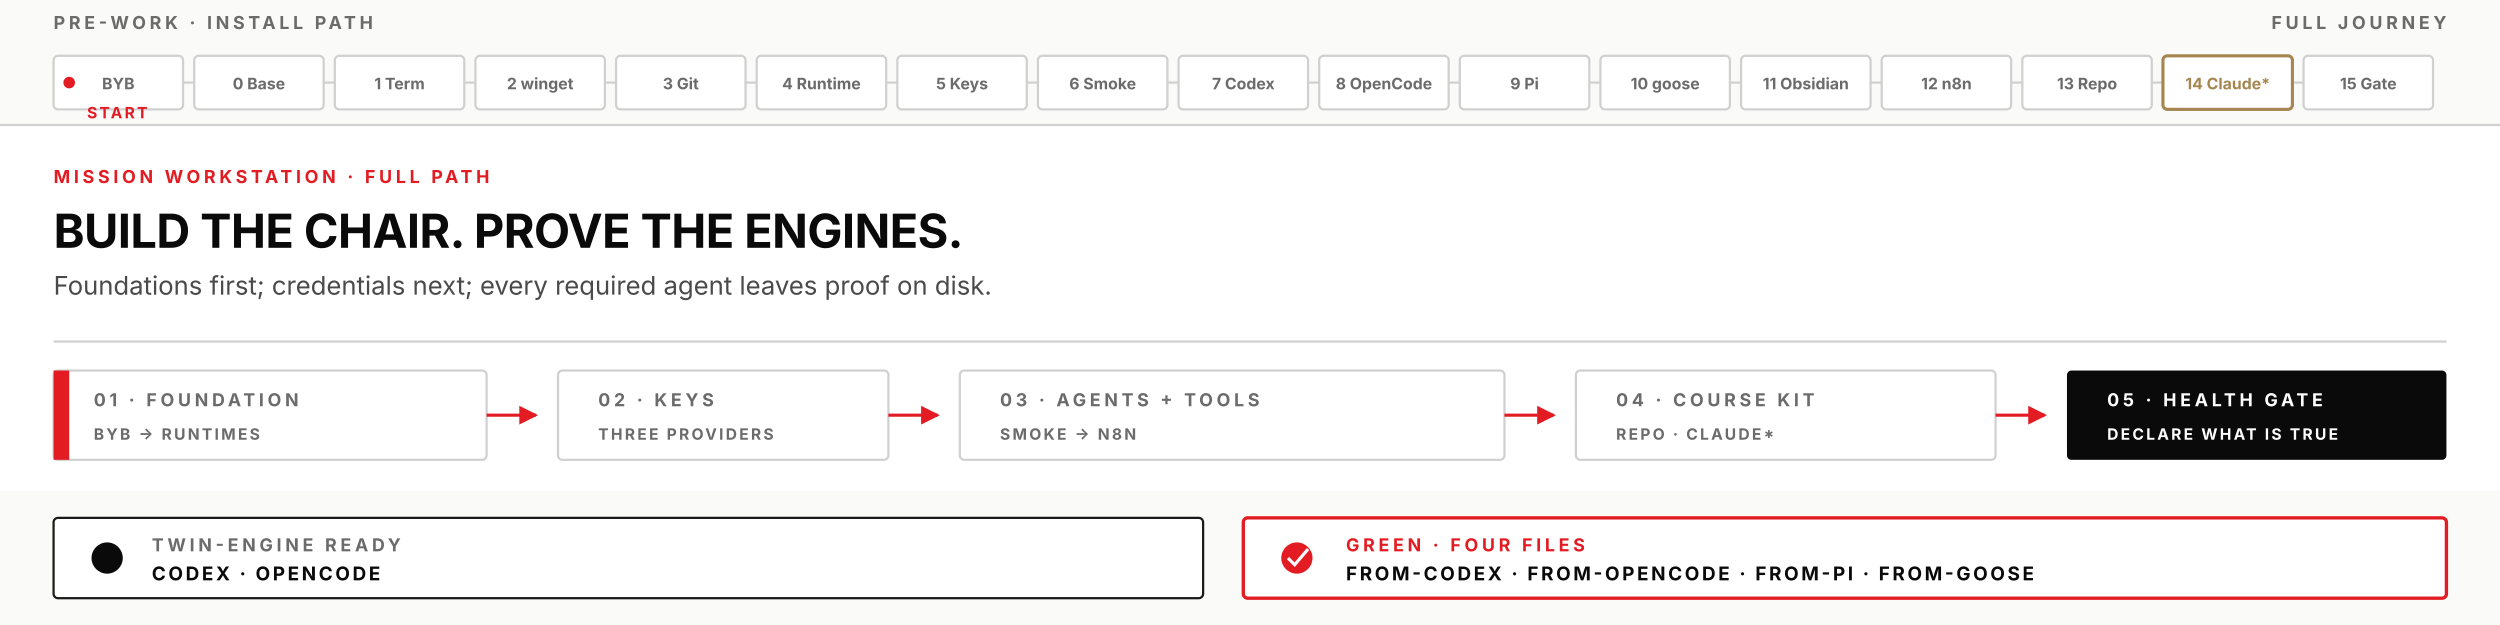
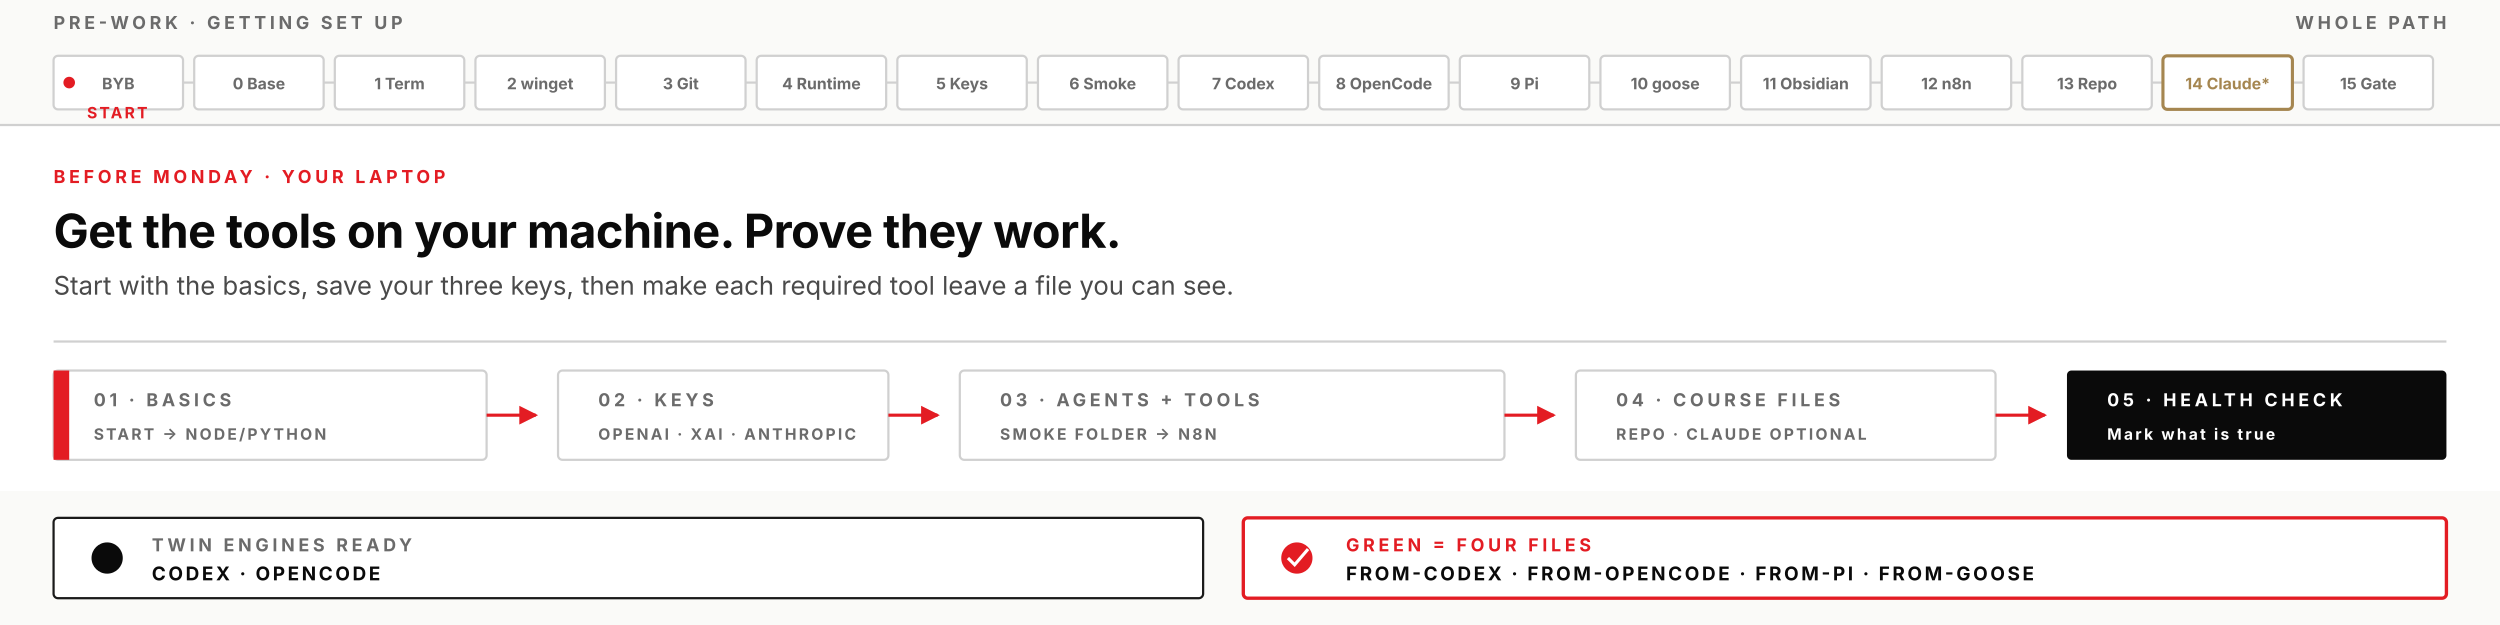
<svg xmlns="http://www.w3.org/2000/svg" viewBox="0 0 1120 280" role="img" aria-labelledby="title-install-pre-work-journey-overview">
  <defs>
    <marker id="arrow" viewBox="0 0 8 8" refX="7" refY="4" markerWidth="6" markerHeight="6" orient="auto-start-reverse">
      <path d="M0 0 8 4 0 8Z" fill="#0A0A0A" />
    </marker>
    <marker id="arrow-red" viewBox="0 0 8 8" refX="7" refY="4" markerWidth="6" markerHeight="6" orient="auto-start-reverse">
      <path d="M0 0 8 4 0 8Z" fill="#E31C23" />
    </marker>
    <style>
      text { font-family: system-ui, "Inter", "Helvetica Neue", Arial, sans-serif; fill: #0A0A0A; }
      .micro { font-size: 8px; font-weight: 650; letter-spacing: 1.65px; }
      .tiny { font-size: 7px; font-weight: 650; letter-spacing: 1px; }
      .railtext { font-size: 7.1px; font-weight: 650; }
      .title { font-size: 21px; font-weight: 680; letter-spacing: -0.25px; }
      .purpose { font-size: 11.5px; font-weight: 430; fill: #4A4A4A; }
      .caption { font-size: 8.5px; font-weight: 650; letter-spacing: 1.15px; }
      .body { font-size: 9.5px; font-weight: 520; }
      .muted { fill: #6B6B6B; }
      .white { fill: #FFFFFF; }
      .red { fill: #E31C23; }
      .gold { fill: #A58650; }
      .line { fill: none; stroke: #0A0A0A; stroke-width: 1.35; vector-effect: non-scaling-stroke; }
      .hair { fill: none; stroke: #D0D0D0; stroke-width: 1; vector-effect: non-scaling-stroke; }
      .redline { fill: none; stroke: #E31C23; stroke-width: 1.4; vector-effect: non-scaling-stroke; }
      .goldline { fill: none; stroke: #A58650; stroke-width: 1.35; vector-effect: non-scaling-stroke; }
      .dash { stroke-dasharray: 5 4; }
    </style>
  </defs>
  <rect width="1120" height="280" fill="#FFFFFF" />
  <rect x="0" y="0" width="1120" height="56" fill="#FAFAF8" />
-   <text x="24" y="13" class="micro muted">PRE-WORK · INSTALL PATH</text>
-   <text x="1096" y="13" class="micro muted" text-anchor="end">FULL JOURNEY</text>
+   <text x="24" y="13" class="micro muted">PRE-WORK · GETTING SET UP</text>
+   <text x="1096" y="13" class="micro muted" text-anchor="end">WHOLE PATH</text>
  <path d="M53 37H1061" class="hair" />
  <rect x="24" y="25" width="58" height="24" rx="2" fill="#FFFFFF" stroke="#D0D0D0" stroke-width="1" />
  <text x="53" y="40" class="railtext muted" text-anchor="middle">BYB</text>
  <rect x="87" y="25" width="58" height="24" rx="2" fill="#FFFFFF" stroke="#D0D0D0" stroke-width="1" />
  <text x="116" y="40" class="railtext muted" text-anchor="middle">0 Base</text>
  <rect x="150" y="25" width="58" height="24" rx="2" fill="#FFFFFF" stroke="#D0D0D0" stroke-width="1" />
  <text x="179" y="40" class="railtext muted" text-anchor="middle">1 Term</text>
  <rect x="213" y="25" width="58" height="24" rx="2" fill="#FFFFFF" stroke="#D0D0D0" stroke-width="1" />
  <text x="242" y="40" class="railtext muted" text-anchor="middle">2 winget</text>
  <rect x="276" y="25" width="58" height="24" rx="2" fill="#FFFFFF" stroke="#D0D0D0" stroke-width="1" />
  <text x="305" y="40" class="railtext muted" text-anchor="middle">3 Git</text>
  <rect x="339" y="25" width="58" height="24" rx="2" fill="#FFFFFF" stroke="#D0D0D0" stroke-width="1" />
  <text x="368" y="40" class="railtext muted" text-anchor="middle">4 Runtime</text>
  <rect x="402" y="25" width="58" height="24" rx="2" fill="#FFFFFF" stroke="#D0D0D0" stroke-width="1" />
  <text x="431" y="40" class="railtext muted" text-anchor="middle">5 Keys</text>
  <rect x="465" y="25" width="58" height="24" rx="2" fill="#FFFFFF" stroke="#D0D0D0" stroke-width="1" />
  <text x="494" y="40" class="railtext muted" text-anchor="middle">6 Smoke</text>
  <rect x="528" y="25" width="58" height="24" rx="2" fill="#FFFFFF" stroke="#D0D0D0" stroke-width="1" />
  <text x="557" y="40" class="railtext muted" text-anchor="middle">7 Codex</text>
  <rect x="591" y="25" width="58" height="24" rx="2" fill="#FFFFFF" stroke="#D0D0D0" stroke-width="1" />
  <text x="620" y="40" class="railtext muted" text-anchor="middle">8 OpenCode</text>
  <rect x="654" y="25" width="58" height="24" rx="2" fill="#FFFFFF" stroke="#D0D0D0" stroke-width="1" />
  <text x="683" y="40" class="railtext muted" text-anchor="middle">9 Pi</text>
  <rect x="717" y="25" width="58" height="24" rx="2" fill="#FFFFFF" stroke="#D0D0D0" stroke-width="1" />
  <text x="746" y="40" class="railtext muted" text-anchor="middle">10 goose</text>
  <rect x="780" y="25" width="58" height="24" rx="2" fill="#FFFFFF" stroke="#D0D0D0" stroke-width="1" />
  <text x="809" y="40" class="railtext muted" text-anchor="middle">11 Obsidian</text>
  <rect x="843" y="25" width="58" height="24" rx="2" fill="#FFFFFF" stroke="#D0D0D0" stroke-width="1" />
  <text x="872" y="40" class="railtext muted" text-anchor="middle">12 n8n</text>
  <rect x="906" y="25" width="58" height="24" rx="2" fill="#FFFFFF" stroke="#D0D0D0" stroke-width="1" />
  <text x="935" y="40" class="railtext muted" text-anchor="middle">13 Repo</text>
  <rect x="969" y="25" width="58" height="24" rx="2" fill="#FFFFFF" stroke="#A58650" stroke-width="1.4" />
  <text x="998" y="40" class="railtext gold" text-anchor="middle">14 Claude*</text>
  <rect x="1032" y="25" width="58" height="24" rx="2" fill="#FFFFFF" stroke="#D0D0D0" stroke-width="1" />
  <text x="1061" y="40" class="railtext muted" text-anchor="middle">15 Gate</text>
  <circle cx="31" cy="37" r="2.6" fill="#E31C23" />
  <text x="39" y="53" class="tiny red">START</text>
  <path d="M0 56H1120" class="hair" />
-   <text x="24" y="82" class="micro red">MISSION WORKSTATION · FULL PATH</text>
-   <text x="24" y="111" class="title">BUILD THE CHAIR. PROVE THE ENGINES.</text>
-   <text x="24" y="132" class="purpose">Foundations first; credentials next; every required agent leaves proof on disk.</text>
+   <text x="24" y="82" class="micro red">BEFORE MONDAY · YOUR LAPTOP</text>
+   <text x="24" y="111" class="title">Get the tools on your machine. Prove they work.</text>
+   <text x="24" y="132" class="purpose">Start with the basics, save your three keys, then make each required tool leave a file you can see.</text>
  <path d="M24 153H1096" class="hair" />
  <g aria-label="Five install phases">
    <rect x="24" y="166" width="194" height="40" rx="2" fill="#FFFFFF" stroke="#D0D0D0" />
    <rect x="24" y="166" width="7" height="40" fill="#E31C23" />
-     <text x="42" y="182" class="micro muted">01 · FOUNDATION</text>
-     <text x="42" y="197" class="tiny muted">BYB → RUNTIMES</text>
+     <text x="42" y="182" class="micro muted">01 · BASICS</text>
+     <text x="42" y="197" class="tiny muted">START → NODE/PYTHON</text>
    <path d="M218 186H240" class="redline" marker-end="url(#arrow-red)" />
    <rect x="250" y="166" width="148" height="40" rx="2" fill="#FFFFFF" stroke="#D0D0D0" />
    <text x="268" y="182" class="micro muted">02 · KEYS</text>
-     <text x="268" y="197" class="tiny muted">THREE PROVIDERS</text>
+     <text x="268" y="197" class="tiny muted">OPENAI · XAI · ANTHROPIC</text>
    <path d="M398 186H420" class="redline" marker-end="url(#arrow-red)" />
    <rect x="430" y="166" width="244" height="40" rx="2" fill="#FFFFFF" stroke="#D0D0D0" />
    <text x="448" y="182" class="micro muted">03 · AGENTS + TOOLS</text>
-     <text x="448" y="197" class="tiny muted">SMOKE → N8N</text>
+     <text x="448" y="197" class="tiny muted">SMOKE FOLDER → N8N</text>
    <path d="M674 186H696" class="redline" marker-end="url(#arrow-red)" />
    <rect x="706" y="166" width="188" height="40" rx="2" fill="#FFFFFF" stroke="#D0D0D0" />
-     <text x="724" y="182" class="micro muted">04 · COURSE KIT</text>
-     <text x="724" y="197" class="tiny muted">REPO · CLAUDE*</text>
+     <text x="724" y="182" class="micro muted">04 · COURSE FILES</text>
+     <text x="724" y="197" class="tiny muted">REPO · CLAUDE OPTIONAL</text>
    <path d="M894 186H916" class="redline" marker-end="url(#arrow-red)" />
    <rect x="926" y="166" width="170" height="40" rx="2" fill="#0A0A0A" />
-     <text x="944" y="182" class="micro white">05 · HEALTH GATE</text>
-     <text x="944" y="197" class="tiny white">DECLARE WHAT IS TRUE</text>
+     <text x="944" y="182" class="micro white">05 · HEALTH CHECK</text>
+     <text x="944" y="197" class="tiny white">Mark what is true</text>
  </g>
  <rect x="0" y="220" width="1120" height="60" fill="#FAFAF8" />
  <rect x="24" y="232" width="515" height="36" rx="2" fill="#FFFFFF" stroke="#1A1A1A" />
  <circle cx="48" cy="250" r="7" fill="#0A0A0A" />
-   <text x="68" y="247" class="micro muted">TWIN-ENGINE READY</text>
+   <text x="68" y="247" class="micro muted">TWIN ENGINES READY</text>
  <text x="68" y="260" class="caption">CODEX · OPENCODE</text>
  <rect x="557" y="232" width="539" height="36" rx="2" fill="#FFFFFF" stroke="#E31C23" stroke-width="1.5" />
  <circle cx="581" cy="250" r="7" fill="#E31C23" />
  <path d="M577 250l3 3 6-7" fill="none" stroke="#FFFFFF" stroke-width="1.4" />
-   <text x="603" y="247" class="micro red">GREEN · FOUR FILES</text>
+   <text x="603" y="247" class="micro red">GREEN = FOUR FILES</text>
  <text x="603" y="260" class="caption">FROM-CODEX · FROM-OPENCODE · FROM-PI · FROM-GOOSE</text>
</svg>
